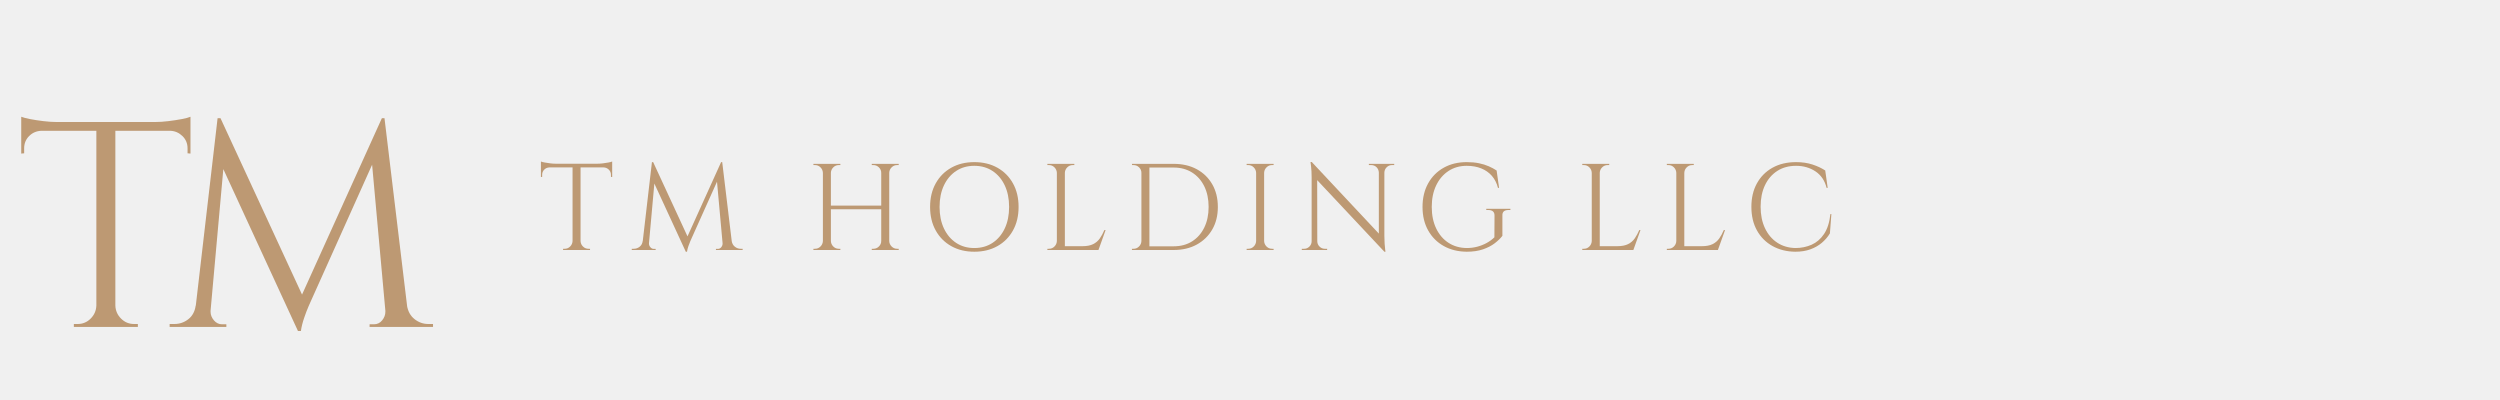
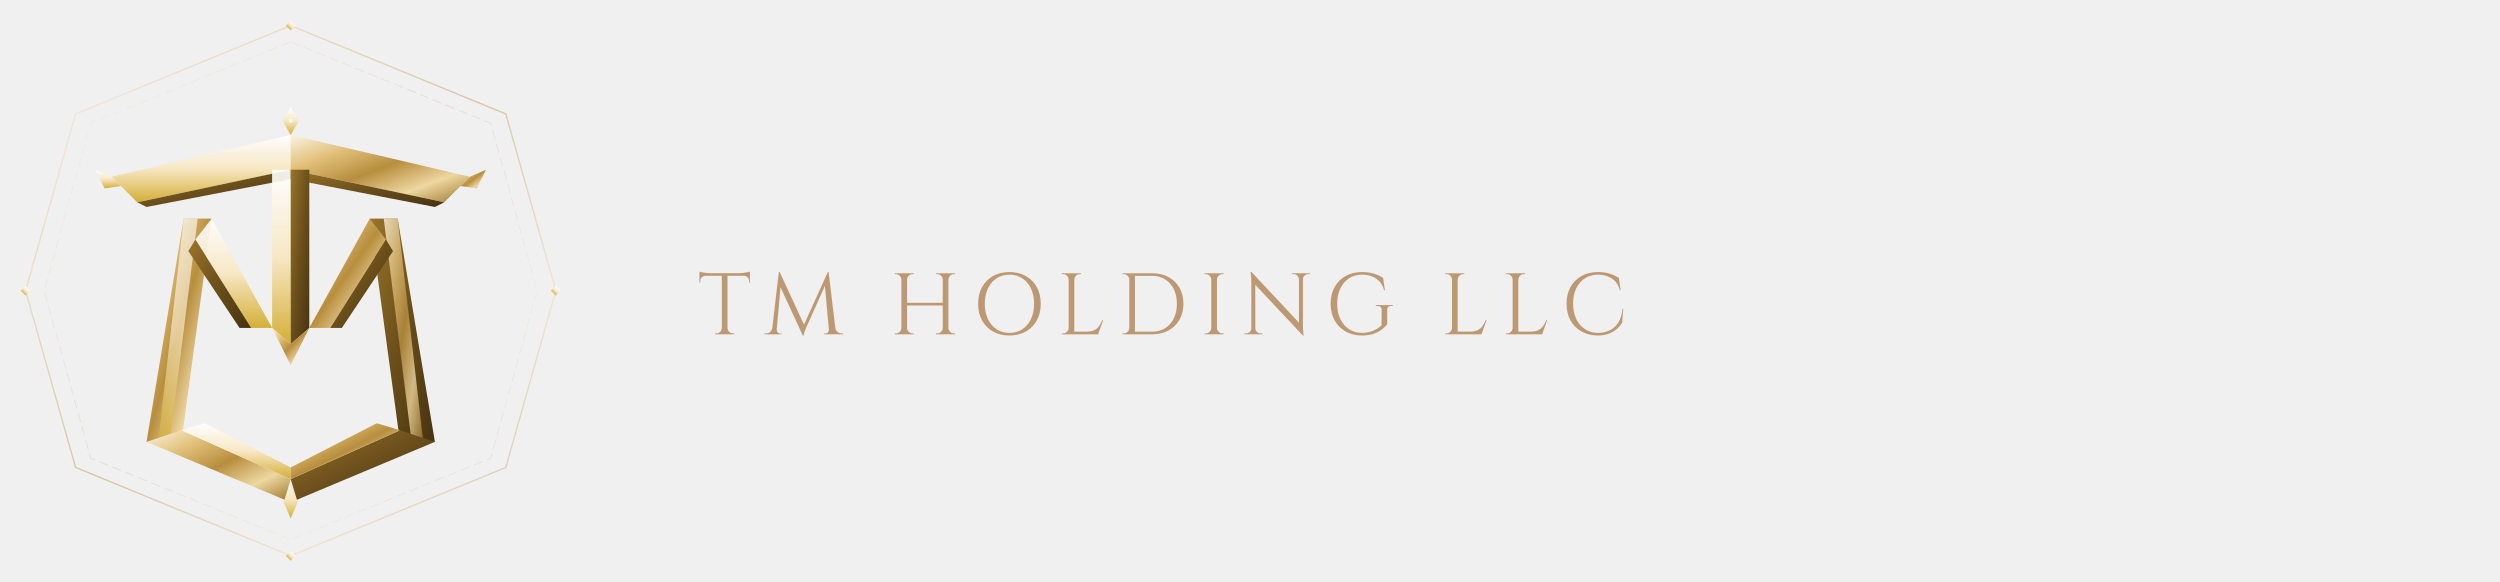
- <svg xmlns="http://www.w3.org/2000/svg" viewBox="0 0 650 104" fill="#BD9973" role="img" aria-label="TM Holding LLC">
-   <path d="M29.992 32.028V85.0H25.052V32.028ZM49.524 31.724V34.004H5.52V31.724ZM49.524 33.776V39.932L48.764 39.856V38.564Q48.764 36.664 47.434 35.372Q46.104 34.08 44.28 34.004V33.776ZM49.524 30.356V32.56L40.252 31.724Q41.924 31.724 43.786 31.496Q45.648 31.268 47.244 30.964Q48.84 30.66 49.524 30.356ZM25.28 79.452V85.0H19.2V84.24Q19.2 84.24 19.694 84.24Q20.188 84.24 20.188 84.24Q22.164 84.24 23.57 82.834Q24.976 81.428 25.052 79.452ZM29.764 79.452H29.992Q30.068 81.428 31.474 82.834Q32.88 84.24 34.856 84.24Q34.856 84.24 35.35 84.24Q35.844 84.24 35.844 84.24V85.0H29.764ZM10.764 33.776V34.004Q8.864 34.08 7.572 35.372Q6.28 36.664 6.28 38.564V39.856L5.52 39.932V33.776ZM5.52 30.356Q6.28 30.66 7.838 30.964Q9.396 31.268 11.296 31.496Q13.196 31.724 14.792 31.724L5.52 32.56Z" />
-   <path d="M99.284 30.736 99.892 35.828 80.816 78.312Q80.816 78.312 80.246 79.604Q79.676 80.896 79.068 82.682Q78.46 84.468 78.232 86.064H77.472L76.408 81.276ZM52.544 79.452V85.0H44.108V84.24Q44.184 84.24 44.754 84.24Q45.324 84.24 45.324 84.24Q47.376 84.24 48.972 82.986Q50.568 81.732 50.872 79.452ZM54.748 80.668Q54.748 80.744 54.748 80.82Q54.748 80.896 54.748 81.048Q54.748 82.264 55.622 83.29Q56.496 84.316 57.712 84.316H58.852V85.0H54.216V80.668ZM56.572 30.736H57.332L58.852 35.22L54.368 85.0H50.264ZM57.332 30.736 79.22 78.084 77.472 86.064 55.888 39.248ZM99.968 30.736 106.504 85.0H100.576L96.396 38.944L99.284 30.736ZM104.224 79.452H105.82Q106.2 81.732 107.796 82.986Q109.392 84.24 111.368 84.24Q111.368 84.24 111.976 84.24Q112.584 84.24 112.584 84.24V85.0H104.224ZM100.196 80.668H100.728V85.0H96.092V84.316H97.232Q98.524 84.316 99.36 83.29Q100.196 82.264 100.196 81.048Q100.196 80.896 100.196 80.82Q100.196 80.744 100.196 80.668Z" />
-   <g transform="translate(140 0)">
-     <path d="M10.944 42.696V65.0H8.864V42.696ZM19.168 42.568V43.528H0.64V42.568ZM19.168 43.432V46.024L18.848 45.992V45.448Q18.848 44.648 18.288 44.104Q17.728 43.56 16.96 43.528V43.432ZM19.168 41.992V42.92L15.264 42.568Q15.968 42.568 16.752 42.472Q17.536 42.376 18.208 42.248Q18.88 42.12 19.168 41.992ZM8.96 62.664V65.0H6.4V64.68Q6.4 64.68 6.608 64.68Q6.816 64.68 6.816 64.68Q7.648 64.68 8.24 64.088Q8.832 63.496 8.864 62.664ZM10.848 62.664H10.944Q10.976 63.496 11.568 64.088Q12.16 64.68 12.992 64.68Q12.992 64.68 13.2 64.68Q13.408 64.68 13.408 64.68V65.0H10.848ZM2.848 43.432V43.528Q2.048 43.56 1.504 44.104Q0.96 44.648 0.96 45.448V45.992L0.64 46.024V43.432ZM0.64 41.992Q0.96 42.12 1.616 42.248Q2.272 42.376 3.072 42.472Q3.872 42.568 4.544 42.568L0.64 42.92Z" />
-     <path d="M47.488 42.152 47.744 44.296 39.712 62.184Q39.712 62.184 39.472 62.728Q39.232 63.272 38.976 64.024Q38.72 64.776 38.624 65.448H38.304L37.856 63.432ZM27.808 62.664V65.0H24.256V64.68Q24.288 64.68 24.528 64.68Q24.768 64.68 24.768 64.68Q25.632 64.68 26.304 64.152Q26.976 63.624 27.104 62.664ZM28.736 63.176Q28.736 63.208 28.736 63.24Q28.736 63.272 28.736 63.336Q28.736 63.848 29.104 64.28Q29.472 64.712 29.984 64.712H30.464V65.0H28.512V63.176ZM29.504 42.152H29.824L30.464 44.04L28.576 65.0H26.848ZM29.824 42.152 39.04 62.088 38.304 65.448 29.216 45.736ZM47.776 42.152 50.528 65.0H48.032L46.272 45.608L47.488 42.152ZM49.568 62.664H50.24Q50.4 63.624 51.072 64.152Q51.744 64.68 52.576 64.68Q52.576 64.68 52.832 64.68Q53.088 64.68 53.088 64.68V65.0H49.568ZM47.872 63.176H48.096V65.0H46.144V64.712H46.624Q47.168 64.712 47.52 64.28Q47.872 63.848 47.872 63.336Q47.872 63.272 47.872 63.24Q47.872 63.208 47.872 63.176Z" />
+ <svg xmlns="http://www.w3.org/2000/svg" viewBox="0 0 860 200" role="img" aria-label="TM Holding LLC original signature">
+   <g transform="translate(0 0) scale(.4)">
+     <defs>
+       <linearGradient id="goldPrimary" x1="0%" y1="0%" x2="100%" y2="100%">
+         <stop offset="0%" stop-color="#FBF4E2" />
+         <stop offset="25%" stop-color="#E2C17C" />
+         <stop offset="50%" stop-color="#B88E3E" />
+         <stop offset="75%" stop-color="#EED7A1" />
+         <stop offset="100%" stop-color="#9A742A" />
+       </linearGradient>
+       <linearGradient id="goldLight" x1="0%" y1="0%" x2="0%" y2="100%">
+         <stop offset="0%" stop-color="#FFFFFF" stop-opacity="0.9" />
+         <stop offset="50%" stop-color="#F7E7C4" />
+         <stop offset="100%" stop-color="#D4AF37" />
+       </linearGradient>
+       <linearGradient id="goldDark" x1="0%" y1="0%" x2="100%" y2="100%">
+         <stop offset="0%" stop-color="#9A742A" />
+         <stop offset="50%" stop-color="#6B4F1B" />
+         <stop offset="100%" stop-color="#463310" />
+       </linearGradient>
+       <linearGradient id="goldSheen" x1="0%" y1="50%" x2="100%" y2="50%">
+         <stop offset="0%" stop-color="#C5A059" stop-opacity="0.2" />
+         <stop offset="50%" stop-color="#FFF2D6" stop-opacity="0.9" />
+         <stop offset="100%" stop-color="#C5A059" stop-opacity="0.2" />
+       </linearGradient>
+       <filter id="subtleGlow" x="-20%" y="-20%" width="140%" height="140%">
+         <feGaussianBlur stdDeviation="8" result="blur" />
+         <feComposite in="SourceGraphic" in2="blur" operator="over" />
+       </filter>
+     </defs>
+     <g class="cartouche" opacity="0.85">
+       <polygon points="250,22 435,98 478,250 435,402 250,478 65,402 22,250 65,98" fill="none" stroke="url(#goldPrimary)" stroke-width="1.2" stroke-opacity="0.5" />
+       <polygon points="250,36 422,106 462,250 422,394 250,464 78,394 38,250 78,106" fill="none" stroke="url(#goldPrimary)" stroke-width="0.75" stroke-opacity="0.25" stroke-dasharray="8 4" />
+       <rect x="247" y="19" width="6" height="6" transform="rotate(45 250 22)" fill="url(#goldLight)" />
+       <rect x="247" y="475" width="6" height="6" transform="rotate(45 250 478)" fill="url(#goldLight)" />
+       <rect x="19" y="247" width="6" height="6" transform="rotate(45 22 250)" fill="url(#goldLight)" />
+       <rect x="475" y="247" width="6" height="6" transform="rotate(45 478 250)" fill="url(#goldLight)" />
+     </g>
+     <g id="monogram-core">
+       <path d="M 96,152 L 250,116 L 250,146 L 118,174 Z" fill="url(#goldLight)" />
+       <path d="M 118,174 L 250,146 L 250,154 L 126,178 Z" fill="url(#goldDark)" />
+       <path d="M 404,152 L 250,116 L 250,146 L 382,174 Z" fill="url(#goldPrimary)" />
+       <path d="M 382,174 L 250,146 L 250,154 L 374,178 Z" fill="url(#goldDark)" />
+       <path d="M 234,146 L 250,146 L 250,296 L 234,282 Z" fill="url(#goldLight)" />
+       <path d="M 250,146 L 266,146 L 266,282 L 250,296 Z" fill="url(#goldDark)" />
+       <polygon points="234,282 250,296 266,282 250,314" fill="url(#goldPrimary)" />
+       <path d="M 126,380 L 158,188 L 182,188 L 156,380 Z" fill="url(#goldPrimary)" />
+       <path d="M 158,188 L 170,188 L 146,380 L 136,380 Z" fill="url(#goldLight)" opacity="0.7" />
+       <path d="M 374,380 L 342,188 L 318,188 L 344,380 Z" fill="url(#goldDark)" />
+       <path d="M 342,188 L 330,188 L 354,380 L 364,380 Z" fill="url(#goldPrimary)" opacity="0.8" />
+       <path d="M 182,188 L 234,282 L 216,282 L 168,206 Z" fill="url(#goldLight)" />
+       <path d="M 168,206 L 216,282 L 206,282 L 162,216 Z" fill="url(#goldDark)" />
+       <path d="M 318,188 L 266,282 L 284,282 L 332,206 Z" fill="url(#goldPrimary)" />
+       <path d="M 332,206 L 284,282 L 294,282 L 338,216 Z" fill="url(#goldDark)" />
+       <path d="M 126,380 L 250,432 L 250,412 L 156,370 Z" fill="url(#goldPrimary)" />
+       <path d="M 156,370 L 250,412 L 250,402 L 176,364 Z" fill="url(#goldLight)" />
+       <path d="M 374,380 L 250,432 L 250,412 L 344,370 Z" fill="url(#goldDark)" />
+       <path d="M 344,370 L 250,412 L 250,402 L 324,364 Z" fill="url(#goldPrimary)" />
+       <polygon points="250,412 256,432 250,446 244,432" fill="url(#goldLight)" />
+       <polygon points="96,152 82,146 90,162 104,160" fill="url(#goldLight)" />
+       <polygon points="404,152 418,146 410,162 396,160" fill="url(#goldPrimary)" />
+       <polygon points="250,92 257,104 250,116 243,104" fill="url(#goldLight)" />
+       <circle cx="250" cy="104" r="1.5" fill="#FFFFFF" />
+     </g>
+   </g>
+   <g fill="#BD9973">
+     <path d="M250.26 94.09V115.0H248.31V94.09ZM257.97 93.97V94.87H240.6V93.97ZM257.97 94.78V97.21L257.67 97.18V96.67Q257.67 95.92 257.145 95.41Q256.62 94.9 255.9 94.87V94.78ZM257.97 93.43V94.3L254.31 93.97Q254.97 93.97 255.705 93.88Q256.44 93.79 257.07 93.67Q257.7 93.55 257.97 93.43ZM248.4 112.81V115.0H246.0V114.7Q246.0 114.7 246.195 114.7Q246.39 114.7 246.39 114.7Q247.17 114.7 247.725 114.145Q248.28 113.59 248.31 112.81ZM250.17 112.81H250.26Q250.29 113.59 250.845 114.145Q251.4 114.7 252.18 114.7Q252.18 114.7 252.375 114.7Q252.57 114.7 252.57 114.7V115.0H250.17ZM242.67 94.78V94.87Q241.92 94.9 241.41 95.41Q240.9 95.92 240.9 96.67V97.18L240.6 97.21V94.78ZM240.6 93.43Q240.9 93.55 241.515 93.67Q242.13 93.79 242.88 93.88Q243.63 93.97 244.26 93.97L240.6 94.3Z" />
+     <path d="M284.77 93.58 285.01 95.59 277.48 112.36Q277.48 112.36 277.255 112.87Q277.03 113.38 276.79 114.085Q276.55 114.79 276.46 115.42H276.16L275.74 113.53ZM266.32 112.81V115.0H262.99V114.7Q263.02 114.7 263.245 114.7Q263.47 114.7 263.47 114.7Q264.28 114.7 264.91 114.205Q265.54 113.71 265.66 112.81ZM267.19 113.29Q267.19 113.32 267.19 113.35Q267.19 113.38 267.19 113.44Q267.19 113.92 267.535 114.325Q267.88 114.73 268.36 114.73H268.81V115.0H266.98V113.29ZM267.91 93.58H268.21L268.81 95.35L267.04 115.0H265.42ZM268.21 93.58 276.85 112.27 276.16 115.42 267.64 96.94ZM285.04 93.58 287.62 115.0H285.28L283.63 96.82L284.77 93.58ZM286.72 112.81H287.35Q287.5 113.71 288.13 114.205Q288.76 114.7 289.54 114.7Q289.54 114.7 289.78 114.7Q290.02 114.7 290.02 114.7V115.0H286.72ZM285.13 113.29H285.34V115.0H283.51V114.73H283.96Q284.47 114.73 284.8 114.325Q285.13 113.92 285.13 113.44Q285.13 113.38 285.13 113.35Q285.13 113.32 285.13 113.29Z" />
    <path d="" />
-     <path d="M91.2 42.6V65.0H89.12V42.6ZM76.032 42.6V65.0H73.952V42.6ZM89.408 53.448V54.408H75.712V53.448ZM74.048 62.664V65.0H71.488V64.68Q71.488 64.68 71.696 64.68Q71.904 64.68 71.904 64.68Q72.736 64.68 73.328 64.088Q73.92 63.496 73.952 62.664ZM74.048 44.936H73.952Q73.92 44.104 73.328 43.512Q72.736 42.92 71.904 42.92Q71.904 42.92 71.696 42.92Q71.488 42.92 71.488 42.92V42.6H74.048ZM75.936 62.664H76.032Q76.064 63.496 76.656 64.088Q77.248 64.68 78.08 64.68Q78.08 64.68 78.272 64.68Q78.464 64.68 78.496 64.68V65.0H75.936ZM75.936 44.936V42.6H78.496V42.92Q78.464 42.92 78.272 42.92Q78.08 42.92 78.08 42.92Q77.248 42.92 76.656 43.512Q76.064 44.104 76.032 44.936ZM89.216 62.664V65.0H86.656V64.68Q86.688 64.68 86.88 64.68Q87.072 64.68 87.072 64.68Q87.904 64.68 88.512 64.088Q89.12 63.496 89.12 62.664ZM89.216 44.936H89.12Q89.12 44.104 88.512 43.512Q87.904 42.92 87.072 42.92Q87.072 42.92 86.88 42.92Q86.688 42.92 86.656 42.92V42.6H89.216ZM91.104 62.664H91.2Q91.232 63.496 91.824 64.088Q92.416 64.68 93.248 64.68Q93.248 64.68 93.456 64.68Q93.664 64.68 93.664 64.68V65.0H91.104ZM91.104 44.936V42.6H93.664V42.92Q93.664 42.92 93.456 42.92Q93.248 42.92 93.248 42.92Q92.416 42.92 91.824 43.512Q91.232 44.104 91.2 44.936Z" />
-     <path d="M113.312 42.152Q116.736 42.152 119.328 43.608Q121.92 45.064 123.376 47.688Q124.832 50.312 124.832 53.8Q124.832 57.288 123.376 59.912Q121.92 62.536 119.328 63.992Q116.736 65.448 113.312 65.448Q109.92 65.448 107.328 63.992Q104.736 62.536 103.28 59.912Q101.824 57.288 101.824 53.8Q101.824 50.312 103.28 47.688Q104.736 45.064 107.328 43.608Q109.92 42.152 113.312 42.152ZM113.312 64.488Q116.032 64.488 118.064 63.144Q120.096 61.8 121.232 59.4Q122.368 57.0 122.368 53.8Q122.368 50.6 121.232 48.2Q120.096 45.8 118.064 44.456Q116.032 43.112 113.312 43.112Q110.624 43.112 108.592 44.456Q106.56 45.8 105.424 48.2Q104.288 50.6 104.288 53.8Q104.288 57.0 105.424 59.4Q106.56 61.8 108.592 63.144Q110.624 64.488 113.312 64.488Z" />
-     <path d="M136.864 42.6V65.0H134.784V42.6ZM145.504 64.008V65.0H136.768V64.008ZM147.456 59.816 145.6 65.0H140.288L141.44 64.008Q143.136 64.008 144.208 63.48Q145.28 62.952 145.952 61.992Q146.624 61.032 147.136 59.816ZM134.88 62.664V65.0H132.32V64.68Q132.32 64.68 132.528 64.68Q132.736 64.68 132.736 64.68Q133.568 64.68 134.16 64.088Q134.752 63.496 134.784 62.664ZM134.88 44.936H134.784Q134.752 44.104 134.16 43.512Q133.568 42.92 132.736 42.92Q132.736 42.92 132.528 42.92Q132.32 42.92 132.32 42.92V42.6H134.88ZM136.768 44.936V42.6H139.328V42.92Q139.296 42.92 139.104 42.92Q138.912 42.92 138.912 42.92Q138.08 42.92 137.488 43.512Q136.896 44.104 136.864 44.936Z" />
-     <path d="M165.152 42.6Q168.576 42.6 171.152 43.992Q173.728 45.384 175.184 47.912Q176.64 50.44 176.64 53.8Q176.64 57.16 175.184 59.672Q173.728 62.184 171.152 63.592Q168.576 65.0 165.152 65.0H158.304L158.272 64.04Q158.272 64.04 158.96 64.04Q159.648 64.04 160.688 64.04Q161.728 64.04 162.752 64.04Q163.776 64.04 164.464 64.04Q165.152 64.04 165.152 64.04Q167.904 64.04 169.936 62.76Q171.968 61.48 173.104 59.176Q174.24 56.872 174.24 53.8Q174.24 50.728 173.104 48.424Q171.968 46.12 169.92 44.84Q167.872 43.56 165.152 43.56Q165.152 43.56 164.432 43.56Q163.712 43.56 162.64 43.56Q161.568 43.56 160.496 43.56Q159.424 43.56 158.688 43.56Q157.952 43.56 157.952 43.56V42.6ZM158.848 42.6V65.0H156.768V42.6ZM156.864 62.664V65.0H154.304V64.68Q154.304 64.68 154.512 64.68Q154.72 64.68 154.72 64.68Q155.552 64.68 156.144 64.088Q156.736 63.496 156.768 62.664ZM156.864 44.936H156.768Q156.768 44.104 156.16 43.512Q155.552 42.92 154.72 42.92Q154.72 42.92 154.528 42.92Q154.336 42.92 154.336 42.92L154.304 42.6H156.864Z" />
-     <path d="M188.672 42.6V65.0H186.592V42.6ZM186.688 62.664V65.0H184.128V64.68Q184.128 64.68 184.336 64.68Q184.544 64.68 184.544 64.68Q185.376 64.68 185.968 64.088Q186.56 63.496 186.592 62.664ZM186.688 44.936H186.592Q186.56 44.104 185.968 43.512Q185.376 42.92 184.544 42.92Q184.544 42.92 184.336 42.92Q184.128 42.92 184.128 42.92V42.6H186.688ZM188.576 62.664H188.672Q188.704 63.496 189.296 64.088Q189.888 64.68 190.72 64.68Q190.72 64.68 190.912 64.68Q191.104 64.68 191.136 64.68V65.0H188.576ZM188.576 44.936V42.6H191.136V42.92Q191.104 42.92 190.912 42.92Q190.72 42.92 190.72 42.92Q189.888 42.92 189.296 43.512Q188.704 44.104 188.672 44.936Z" />
-     <path d="M201.056 42.12 219.648 61.96 219.936 65.448 201.344 45.64ZM201.12 62.728V65.0H198.464V64.68Q198.464 64.68 198.752 64.68Q199.04 64.68 199.072 64.68Q199.872 64.68 200.448 64.104Q201.024 63.528 201.024 62.728ZM202.496 62.728Q202.496 63.528 203.072 64.104Q203.648 64.68 204.448 64.68Q204.48 64.68 204.768 64.68Q205.056 64.68 205.056 64.68V65.0H202.4V62.728ZM201.056 42.12 202.464 43.912 202.496 65.0H201.024V46.12Q201.024 44.488 200.88 43.304Q200.736 42.12 200.736 42.12ZM219.936 42.6V61.352Q219.936 62.376 220 63.32Q220.064 64.264 220.144 64.856Q220.224 65.448 220.224 65.448H219.936L218.496 63.752V42.6ZM222.496 42.6V42.92Q222.496 42.92 222.208 42.92Q221.92 42.92 221.92 42.92Q221.12 42.92 220.544 43.48Q219.968 44.04 219.936 44.872H219.84V42.6ZM215.904 42.6H218.56V44.872H218.496Q218.464 44.04 217.904 43.48Q217.344 42.92 216.512 42.92Q216.512 42.92 216.224 42.92Q215.936 42.92 215.904 42.92Z" />
-     <path d="M250.624 56.04V61.32Q249.888 62.28 248.64 63.24Q247.392 64.2 245.584 64.824Q243.776 65.448 241.344 65.448Q237.952 65.416 235.36 63.96Q232.768 62.504 231.312 59.896Q229.856 57.288 229.856 53.8Q229.856 50.312 231.312 47.688Q232.768 45.064 235.36 43.608Q237.952 42.152 241.344 42.152Q243.104 42.152 244.512 42.44Q245.92 42.728 247.056 43.224Q248.192 43.72 249.12 44.328L249.76 48.84H249.472Q248.992 46.984 247.888 45.72Q246.784 44.456 245.12 43.784Q243.456 43.112 241.344 43.112Q238.656 43.112 236.608 44.456Q234.56 45.8 233.408 48.2Q232.256 50.6 232.256 53.8Q232.256 57.0 233.408 59.4Q234.56 61.8 236.608 63.128Q238.656 64.456 241.344 64.488Q242.752 64.488 244.048 64.152Q245.344 63.816 246.496 63.192Q247.648 62.568 248.544 61.704L248.576 56.04Q248.576 54.6 246.944 54.6H246.432V54.28H252.704V54.6H252.224Q250.56 54.6 250.624 56.04Z" />
+     <path d="M326.25 94.0V115.0H324.3V94.0ZM312.03 94.0V115.0H310.08V94.0ZM324.57 104.17V105.07H311.73V104.17ZM310.17 112.81V115.0H307.77V114.7Q307.77 114.7 307.965 114.7Q308.16 114.7 308.16 114.7Q308.94 114.7 309.495 114.145Q310.05 113.59 310.08 112.81ZM310.17 96.19H310.08Q310.05 95.41 309.495 94.855Q308.94 94.3 308.16 94.3Q308.16 94.3 307.965 94.3Q307.77 94.3 307.77 94.3V94.0H310.17ZM311.94 112.81H312.03Q312.06 113.59 312.615 114.145Q313.17 114.7 313.95 114.7Q313.95 114.7 314.13 114.7Q314.31 114.7 314.34 114.7V115.0H311.94ZM311.94 96.19V94.0H314.34V94.3Q314.31 94.3 314.13 94.3Q313.95 94.3 313.95 94.3Q313.17 94.3 312.615 94.855Q312.06 95.41 312.03 96.19ZM324.39 112.81V115.0H321.99V114.7Q322.02 114.7 322.2 114.7Q322.38 114.7 322.38 114.7Q323.16 114.7 323.73 114.145Q324.3 113.59 324.3 112.81ZM324.39 96.19H324.3Q324.3 95.41 323.73 94.855Q323.16 94.3 322.38 94.3Q322.38 94.3 322.2 94.3Q322.02 94.3 321.99 94.3V94.0H324.39ZM326.16 112.81H326.25Q326.28 113.59 326.835 114.145Q327.39 114.7 328.17 114.7Q328.17 114.7 328.365 114.7Q328.56 114.7 328.56 114.7V115.0H326.16ZM326.16 96.19V94.0H328.56V94.3Q328.56 94.3 328.365 94.3Q328.17 94.3 328.17 94.3Q327.39 94.3 326.835 94.855Q326.28 95.41 326.25 96.19Z" />
+     <path d="M347.23 93.58Q350.44 93.58 352.87 94.945Q355.3 96.31 356.665 98.77Q358.03 101.23 358.03 104.5Q358.03 107.77 356.665 110.23Q355.3 112.69 352.87 114.055Q350.44 115.42 347.23 115.42Q344.05 115.42 341.62 114.055Q339.19 112.69 337.825 110.23Q336.46 107.77 336.46 104.5Q336.46 101.23 337.825 98.77Q339.19 96.31 341.62 94.945Q344.05 93.58 347.23 93.58ZM347.23 114.52Q349.78 114.52 351.685 113.26Q353.59 112.0 354.655 109.75Q355.72 107.5 355.72 104.5Q355.72 101.5 354.655 99.25Q353.59 97.0 351.685 95.74Q349.78 94.48 347.23 94.48Q344.71 94.48 342.805 95.74Q340.9 97.0 339.835 99.25Q338.77 101.5 338.77 104.5Q338.77 107.5 339.835 109.75Q340.9 112.0 342.805 113.26Q344.71 114.52 347.23 114.52Z" />
+     <path d="M369.56 94.0V115.0H367.61V94.0ZM377.66 114.07V115.0H369.47V114.07ZM379.49 110.14 377.75 115.0H372.77L373.85 114.07Q375.44 114.07 376.445 113.575Q377.45 113.08 378.08 112.18Q378.71 111.28 379.19 110.14ZM367.7 112.81V115.0H365.3V114.7Q365.3 114.7 365.495 114.7Q365.69 114.7 365.69 114.7Q366.47 114.7 367.025 114.145Q367.58 113.59 367.61 112.81ZM367.7 96.19H367.61Q367.58 95.41 367.025 94.855Q366.47 94.3 365.69 94.3Q365.69 94.3 365.495 94.3Q365.3 94.3 365.3 94.3V94.0H367.7ZM369.47 96.19V94.0H371.87V94.3Q371.84 94.3 371.66 94.3Q371.48 94.3 371.48 94.3Q370.7 94.3 370.145 94.855Q369.59 95.41 369.56 96.19Z" />
+     <path d="M396.33 94.0Q399.54 94.0 401.955 95.305Q404.37 96.61 405.735 98.98Q407.1 101.35 407.1 104.5Q407.1 107.65 405.735 110.005Q404.37 112.36 401.955 113.68Q399.54 115.0 396.33 115.0H389.91L389.88 114.1Q389.88 114.1 390.525 114.1Q391.17 114.1 392.145 114.1Q393.12 114.1 394.08 114.1Q395.04 114.1 395.685 114.1Q396.33 114.1 396.33 114.1Q398.91 114.1 400.815 112.9Q402.72 111.7 403.785 109.54Q404.85 107.38 404.85 104.5Q404.85 101.62 403.785 99.46Q402.72 97.3 400.8 96.1Q398.88 94.9 396.33 94.9Q396.33 94.9 395.655 94.9Q394.98 94.9 393.975 94.9Q392.97 94.9 391.965 94.9Q390.96 94.9 390.27 94.9Q389.58 94.9 389.58 94.9V94.0ZM390.42 94.0V115.0H388.47V94.0ZM388.56 112.81V115.0H386.16V114.7Q386.16 114.7 386.355 114.7Q386.55 114.7 386.55 114.7Q387.33 114.7 387.885 114.145Q388.44 113.59 388.47 112.81ZM388.56 96.19H388.47Q388.47 95.41 387.9 94.855Q387.33 94.3 386.55 94.3Q386.55 94.3 386.37 94.3Q386.19 94.3 386.19 94.3L386.16 94.0H388.56Z" />
+     <path d="M418.63 94.0V115.0H416.68V94.0ZM416.77 112.81V115.0H414.37V114.7Q414.37 114.7 414.565 114.7Q414.76 114.7 414.76 114.7Q415.54 114.7 416.095 114.145Q416.65 113.59 416.68 112.81ZM416.77 96.19H416.68Q416.65 95.41 416.095 94.855Q415.54 94.3 414.76 94.3Q414.76 94.3 414.565 94.3Q414.37 94.3 414.37 94.3V94.0H416.77ZM418.54 112.81H418.63Q418.66 113.59 419.215 114.145Q419.77 114.7 420.55 114.7Q420.55 114.7 420.73 114.7Q420.91 114.7 420.94 114.7V115.0H418.54ZM418.54 96.19V94.0H420.94V94.3Q420.91 94.3 420.73 94.3Q420.55 94.3 420.55 94.3Q419.77 94.3 419.215 94.855Q418.66 95.41 418.63 96.19Z" />
+     <path d="M430.49 93.55 447.92 112.15 448.19 115.42 430.76 96.85ZM430.55 112.87V115.0H428.06V114.7Q428.06 114.7 428.33 114.7Q428.6 114.7 428.63 114.7Q429.38 114.7 429.92 114.16Q430.46 113.62 430.46 112.87ZM431.84 112.87Q431.84 113.62 432.38 114.16Q432.92 114.7 433.67 114.7Q433.7 114.7 433.97 114.7Q434.24 114.7 434.24 114.7V115.0H431.75V112.87ZM430.49 93.55 431.81 95.23 431.84 115.0H430.46V97.3Q430.46 95.77 430.325 94.66Q430.19 93.55 430.19 93.55ZM448.19 94.0V111.58Q448.19 112.54 448.25 113.425Q448.31 114.31 448.385 114.865Q448.46 115.42 448.46 115.42H448.19L446.84 113.83V94.0ZM450.59 94.0V94.3Q450.59 94.3 450.32 94.3Q450.05 94.3 450.05 94.3Q449.3 94.3 448.76 94.825Q448.22 95.35 448.19 96.13H448.1V94.0ZM444.41 94.0H446.9V96.13H446.84Q446.81 95.35 446.285 94.825Q445.76 94.3 444.98 94.3Q444.98 94.3 444.71 94.3Q444.44 94.3 444.41 94.3Z" />
+     <path d="M477.21 106.6V111.55Q476.52 112.45 475.35 113.35Q474.18 114.25 472.485 114.835Q470.79 115.42 468.51 115.42Q465.33 115.39 462.9 114.025Q460.47 112.66 459.105 110.215Q457.74 107.77 457.74 104.5Q457.74 101.23 459.105 98.77Q460.47 96.31 462.9 94.945Q465.33 93.58 468.51 93.58Q470.16 93.58 471.48 93.85Q472.8 94.12 473.865 94.585Q474.93 95.05 475.8 95.62L476.4 99.85H476.13Q475.68 98.11 474.645 96.925Q473.61 95.74 472.05 95.11Q470.49 94.48 468.51 94.48Q465.99 94.48 464.07 95.74Q462.15 97.0 461.07 99.25Q459.99 101.5 459.99 104.5Q459.99 107.5 461.07 109.75Q462.15 112.0 464.07 113.245Q465.99 114.49 468.51 114.52Q469.83 114.52 471.045 114.205Q472.26 113.89 473.34 113.305Q474.42 112.72 475.26 111.91L475.29 106.6Q475.29 105.25 473.76 105.25H473.28V104.95H479.16V105.25H478.71Q477.15 105.25 477.21 106.6Z" />
    <path d="" />
-     <path d="M275.936 42.6V65.0H273.856V42.6ZM284.576 64.008V65.0H275.84V64.008ZM286.528 59.816 284.672 65.0H279.36L280.512 64.008Q282.208 64.008 283.28 63.48Q284.352 62.952 285.024 61.992Q285.696 61.032 286.208 59.816ZM273.952 62.664V65.0H271.392V64.68Q271.392 64.68 271.6 64.68Q271.808 64.68 271.808 64.68Q272.64 64.68 273.232 64.088Q273.824 63.496 273.856 62.664ZM273.952 44.936H273.856Q273.824 44.104 273.232 43.512Q272.64 42.92 271.808 42.92Q271.808 42.92 271.6 42.92Q271.392 42.92 271.392 42.92V42.6H273.952ZM275.84 44.936V42.6H278.4V42.92Q278.368 42.92 278.176 42.92Q277.984 42.92 277.984 42.92Q277.152 42.92 276.56 43.512Q275.968 44.104 275.936 44.936Z" />
-     <path d="M297.92 42.6V65.0H295.84V42.6ZM306.56 64.008V65.0H297.824V64.008ZM308.512 59.816 306.656 65.0H301.344L302.496 64.008Q304.192 64.008 305.264 63.48Q306.336 62.952 307.008 61.992Q307.68 61.032 308.192 59.816ZM295.936 62.664V65.0H293.376V64.68Q293.376 64.68 293.584 64.68Q293.792 64.68 293.792 64.68Q294.624 64.68 295.216 64.088Q295.808 63.496 295.84 62.664ZM295.936 44.936H295.84Q295.808 44.104 295.216 43.512Q294.624 42.92 293.792 42.92Q293.792 42.92 293.584 42.92Q293.376 42.92 293.376 42.92V42.6H295.936ZM297.824 44.936V42.6H300.384V42.92Q300.352 42.92 300.16 42.92Q299.968 42.92 299.968 42.92Q299.136 42.92 298.544 43.512Q297.952 44.104 297.92 44.936Z" />
-     <path d="M336.16 55.656 335.776 60.68Q334.944 62.056 333.68 63.128Q332.416 64.2 330.704 64.824Q328.992 65.448 326.784 65.448Q323.456 65.416 320.864 63.976Q318.272 62.536 316.816 59.928Q315.36 57.32 315.36 53.768Q315.36 50.28 316.8 47.672Q318.24 45.064 320.848 43.608Q323.456 42.152 326.976 42.152Q329.344 42.152 331.248 42.776Q333.152 43.4 334.56 44.328L335.2 48.84H334.912Q334.208 46.024 332.032 44.568Q329.856 43.112 326.976 43.112Q324.16 43.112 322.096 44.44Q320.032 45.768 318.896 48.152Q317.76 50.536 317.76 53.736Q317.76 56.936 318.896 59.336Q320.032 61.736 322.064 63.08Q324.096 64.424 326.784 64.488Q329.056 64.488 330.992 63.64Q332.928 62.792 334.24 60.856Q335.552 58.92 335.904 55.656Z" />
+     <path d="M501.44 94.0V115.0H499.49V94.0ZM509.54 114.07V115.0H501.35V114.07ZM511.37 110.14 509.63 115.0H504.65L505.73 114.07Q507.32 114.07 508.325 113.575Q509.33 113.08 509.96 112.18Q510.59 111.28 511.07 110.14ZM499.58 112.81V115.0H497.18V114.7Q497.18 114.7 497.375 114.7Q497.57 114.7 497.57 114.7Q498.35 114.7 498.905 114.145Q499.46 113.59 499.49 112.81ZM499.58 96.19H499.49Q499.46 95.41 498.905 94.855Q498.35 94.3 497.57 94.3Q497.57 94.3 497.375 94.3Q497.18 94.3 497.18 94.3V94.0H499.58ZM501.35 96.19V94.0H503.75V94.3Q503.72 94.3 503.54 94.3Q503.36 94.3 503.36 94.3Q502.58 94.3 502.025 94.855Q501.47 95.41 501.44 96.19Z" />
+     <path d="M522.3 94.0V115.0H520.35V94.0ZM530.4 114.07V115.0H522.21V114.07ZM532.23 110.14 530.49 115.0H525.51L526.59 114.07Q528.18 114.07 529.185 113.575Q530.19 113.08 530.82 112.18Q531.45 111.28 531.93 110.14ZM520.44 112.81V115.0H518.04V114.7Q518.04 114.7 518.235 114.7Q518.43 114.7 518.43 114.7Q519.21 114.7 519.765 114.145Q520.32 113.59 520.35 112.81ZM520.44 96.19H520.35Q520.32 95.41 519.765 94.855Q519.21 94.3 518.43 94.3Q518.43 94.3 518.235 94.3Q518.04 94.3 518.04 94.3V94.0H520.44ZM522.21 96.19V94.0H524.61V94.3Q524.58 94.3 524.4 94.3Q524.22 94.3 524.22 94.3Q523.44 94.3 522.885 94.855Q522.33 95.41 522.3 96.19Z" />
+     <path d="M558.4 106.24 558.04 110.95Q557.26 112.24 556.075 113.245Q554.89 114.25 553.285 114.835Q551.68 115.42 549.61 115.42Q546.49 115.39 544.06 114.04Q541.63 112.69 540.265 110.245Q538.9 107.8 538.9 104.47Q538.9 101.2 540.25 98.755Q541.6 96.31 544.045 94.945Q546.49 93.58 549.79 93.58Q552.01 93.58 553.795 94.165Q555.58 94.75 556.9 95.62L557.5 99.85H557.23Q556.57 97.21 554.53 95.845Q552.49 94.48 549.79 94.48Q547.15 94.48 545.215 95.725Q543.28 96.97 542.215 99.205Q541.15 101.44 541.15 104.44Q541.15 107.44 542.215 109.69Q543.28 111.94 545.185 113.2Q547.09 114.46 549.61 114.52Q551.74 114.52 553.555 113.725Q555.37 112.93 556.6 111.115Q557.83 109.3 558.16 106.24Z" />
  </g>
</svg>
